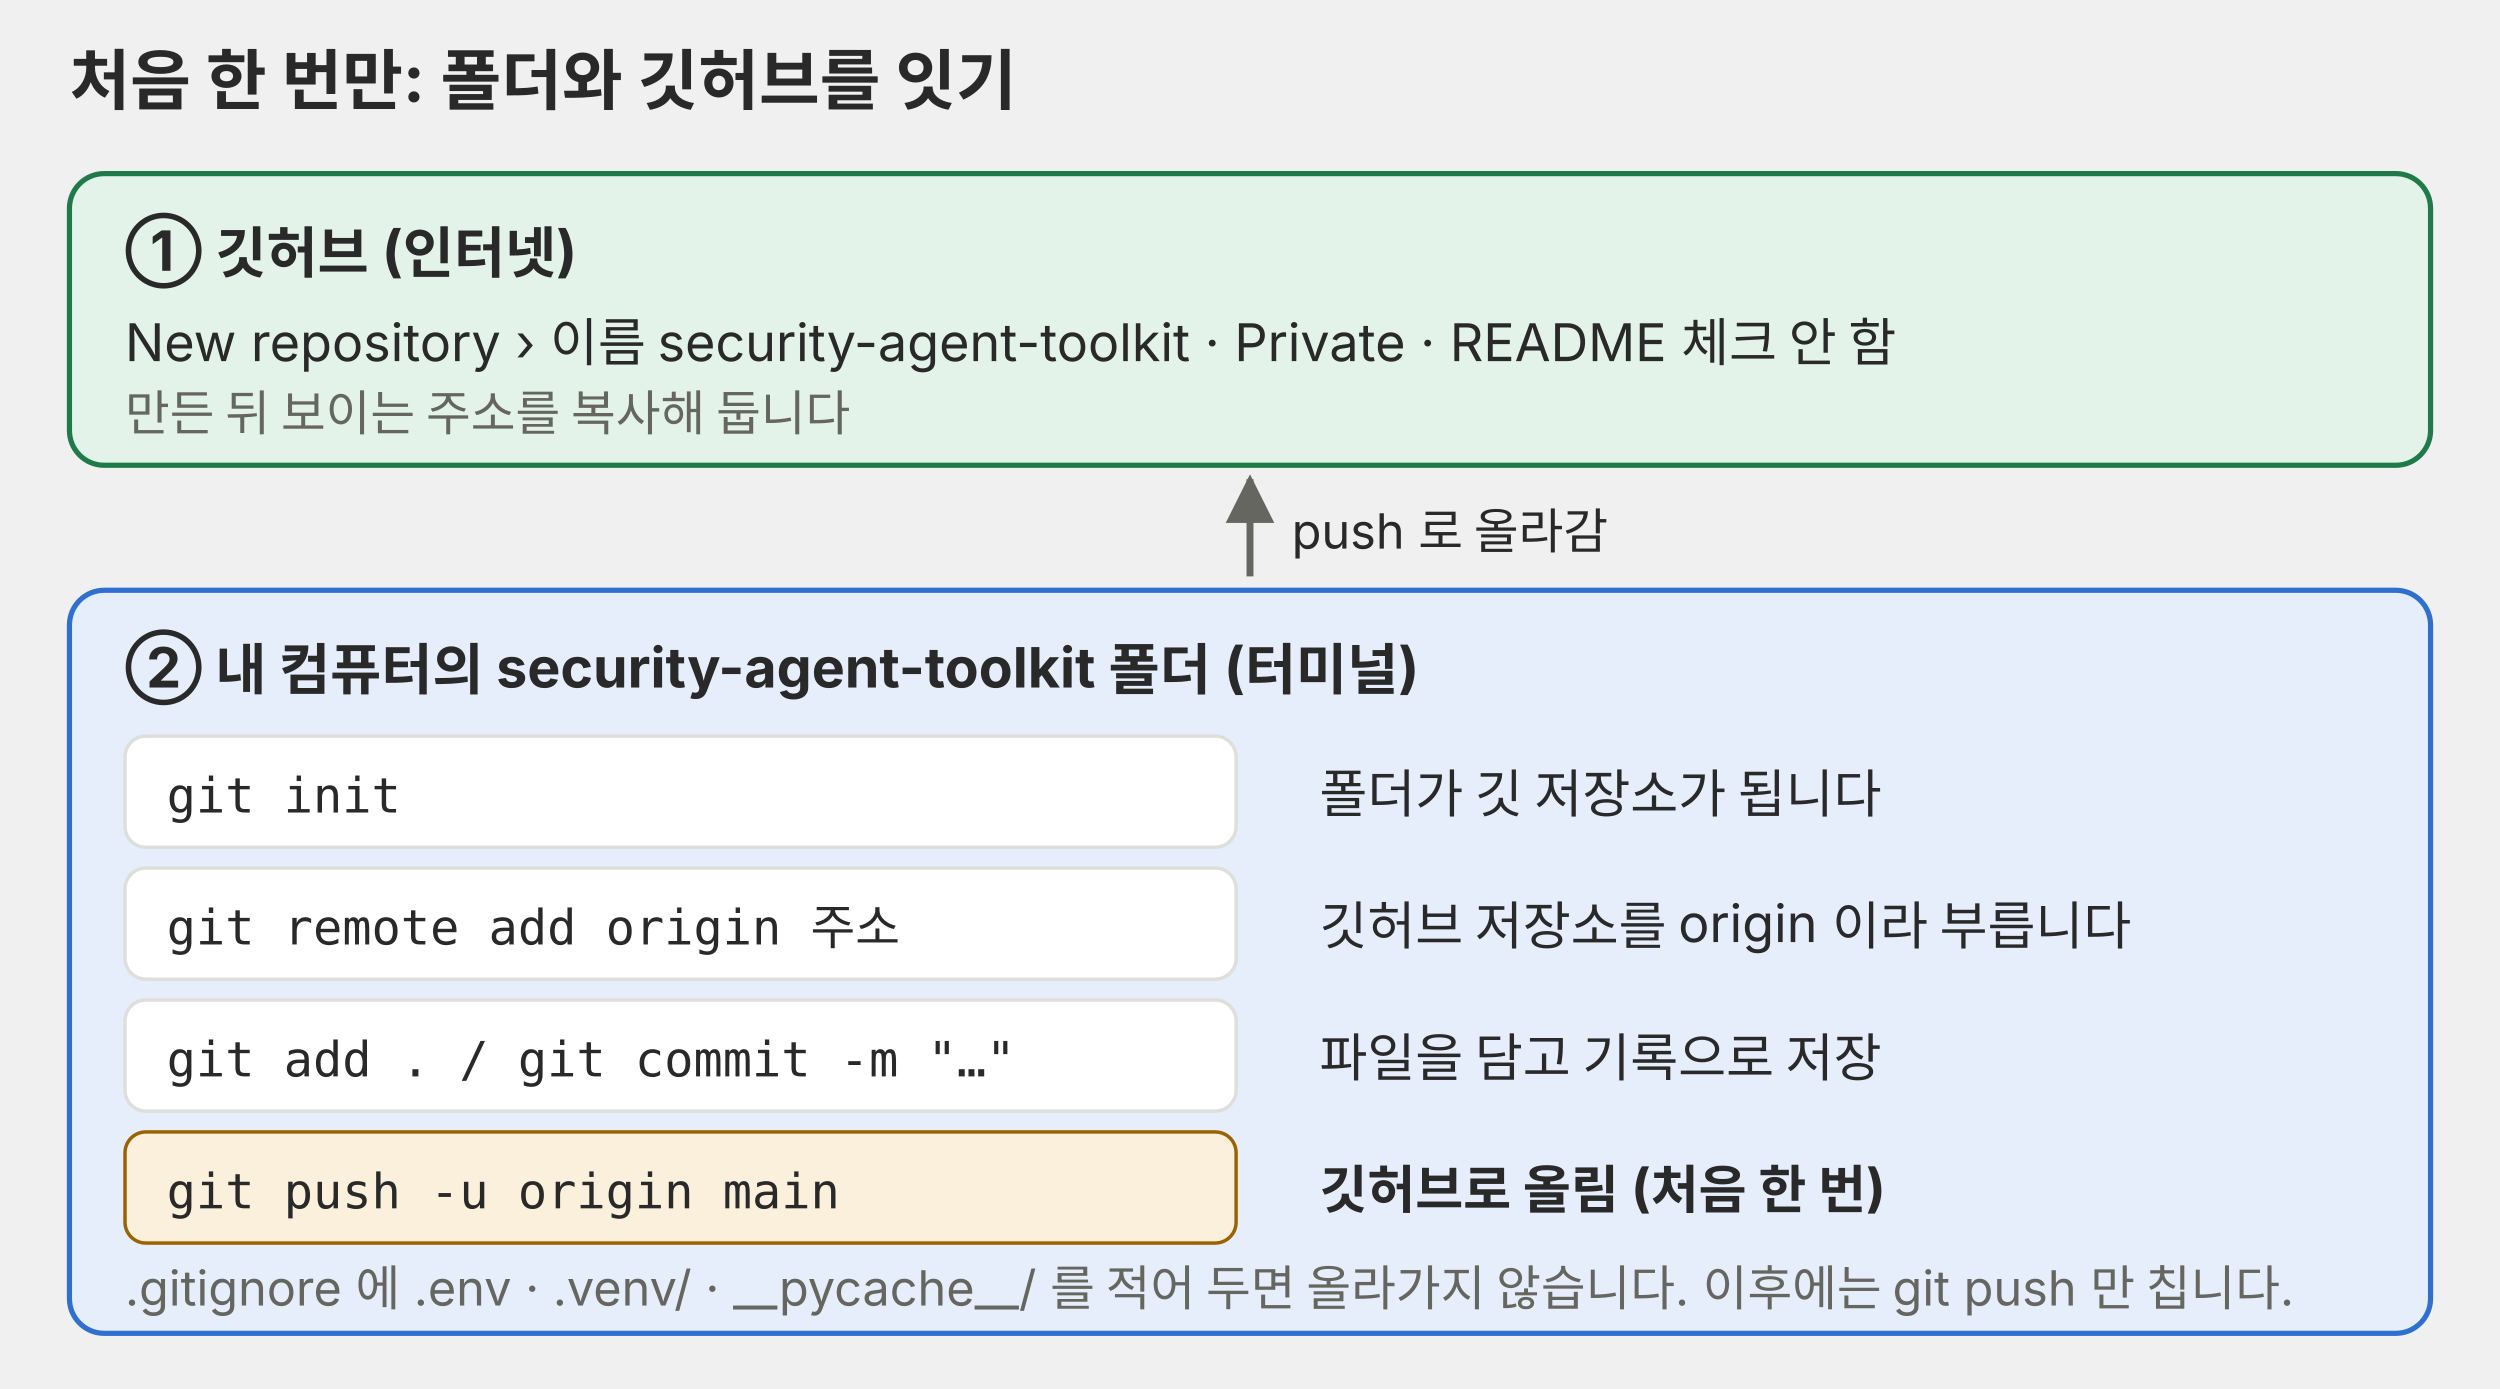
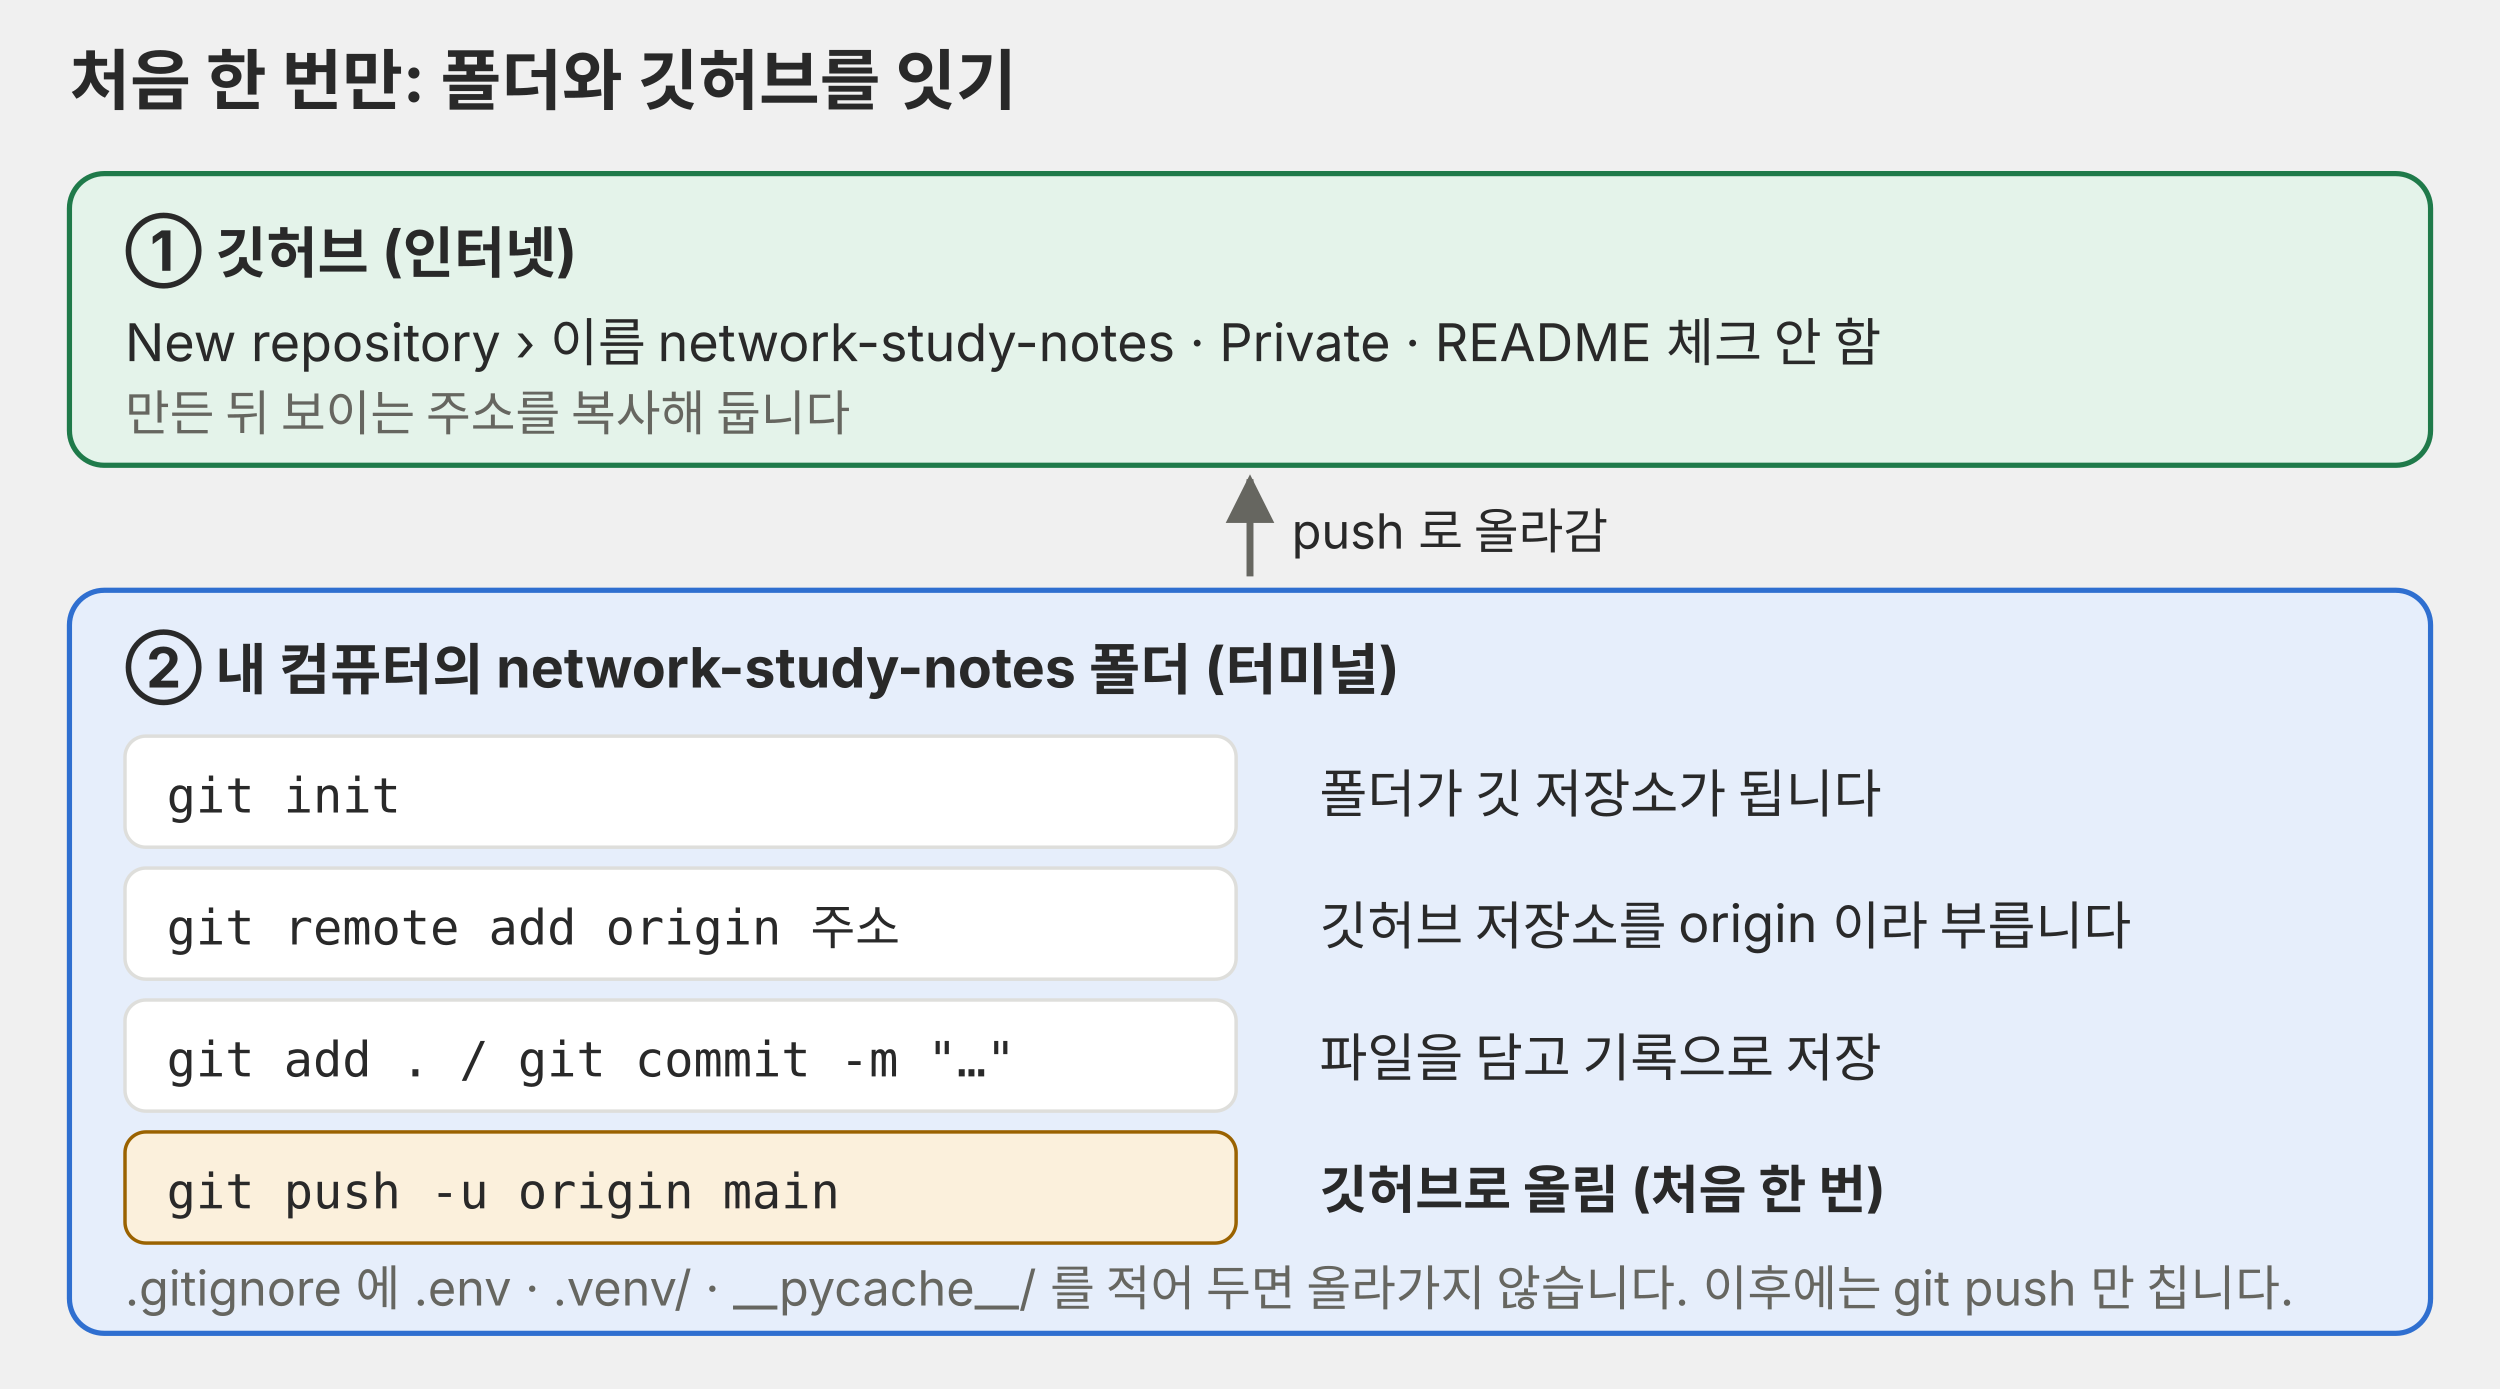
<svg xmlns="http://www.w3.org/2000/svg" viewBox="0 0 720 400" role="img" font-family="Pretendard, 'Noto Sans KR', -apple-system, 'Segoe UI', sans-serif">
  <defs>
    <marker id="a-p13" viewBox="0 0 10 10" refX="9" refY="5" markerWidth="7" markerHeight="7" orient="auto-start-reverse">
      <path d="M0 0L10 5L0 10z" fill="#666660" />
    </marker>
  </defs>
  <text x="20" y="30" font-size="19" font-weight="700" fill="#292929">처음 한 번만: 폴더와 깃허브를 잇기</text>
  <g font-size="15" fill="#292929">
    <rect x="20" y="50" width="680" height="84" rx="10" fill="#e4f3ea" stroke="#1f7a4a" stroke-width="1.5" />
    <text x="36" y="78" font-size="16" font-weight="700">① 깃허브 (인터넷)</text>
-     <text x="36" y="104">New repository › 이름 security-agent-toolkit · Private · README 체크 안 함</text>
+     <text x="36" y="104">New repository › 이름 network-study-notes · Private · README 체크 안 함</text>
    <text x="36" y="124" font-size="14" fill="#666660">만든 뒤 보이는 주소를 복사해 둡니다</text>
    <rect x="20" y="170" width="680" height="214" rx="10" fill="#e6eefb" stroke="#2f6fd0" stroke-width="1.5" />
-     <text x="36" y="198" font-size="16" font-weight="700">② 내 컴퓨터의 security-agent-toolkit 폴더 (터미널)</text>
+     <text x="36" y="198" font-size="16" font-weight="700">② 내 컴퓨터의 network-study-notes 폴더 (터미널)</text>
    <rect x="36" y="212" width="320" height="32" rx="6" fill="#ffffff" stroke="#dededb" />
    <text x="48" y="234" font-family="ui-monospace, Menlo, Consolas, monospace" font-size="14">git init</text>
    <rect x="36" y="250" width="320" height="32" rx="6" fill="#ffffff" stroke="#dededb" />
    <text x="48" y="272" font-family="ui-monospace, Menlo, Consolas, monospace" font-size="14">git remote add origin 주소</text>
    <rect x="36" y="288" width="320" height="32" rx="6" fill="#ffffff" stroke="#dededb" />
    <text x="48" y="310" font-family="ui-monospace, Menlo, Consolas, monospace" font-size="14">git add .  /  git commit -m "…"</text>
    <rect x="36" y="326" width="320" height="32" rx="6" fill="#fbf0dc" stroke="#9a6200" />
    <text x="48" y="348" font-family="ui-monospace, Menlo, Consolas, monospace" font-size="14">git push -u origin main</text>
    <text x="380" y="234">폴더가 깃 저장소가 됩니다</text>
    <text x="380" y="272">깃허브 저장소를 origin 이라 부릅니다</text>
    <text x="380" y="310">파일을 담고 기록으로 저장</text>
    <text x="380" y="348" font-weight="700">깃허브로 올림 (처음 한 번)</text>
    <text x="36" y="376" font-size="14" fill="#666660">.gitignore 에 .env · .venv/ · __pycache__/ 를 적어 두면 올라가지 않습니다. 이후에는 git push 만 칩니다.</text>
  </g>
  <line x1="360" y1="166" x2="360" y2="138" stroke="#666660" stroke-width="2" marker-end="url(#a-p13)" />
  <text x="372" y="158" font-size="14" fill="#292929">push 로 올라감</text>
</svg>
